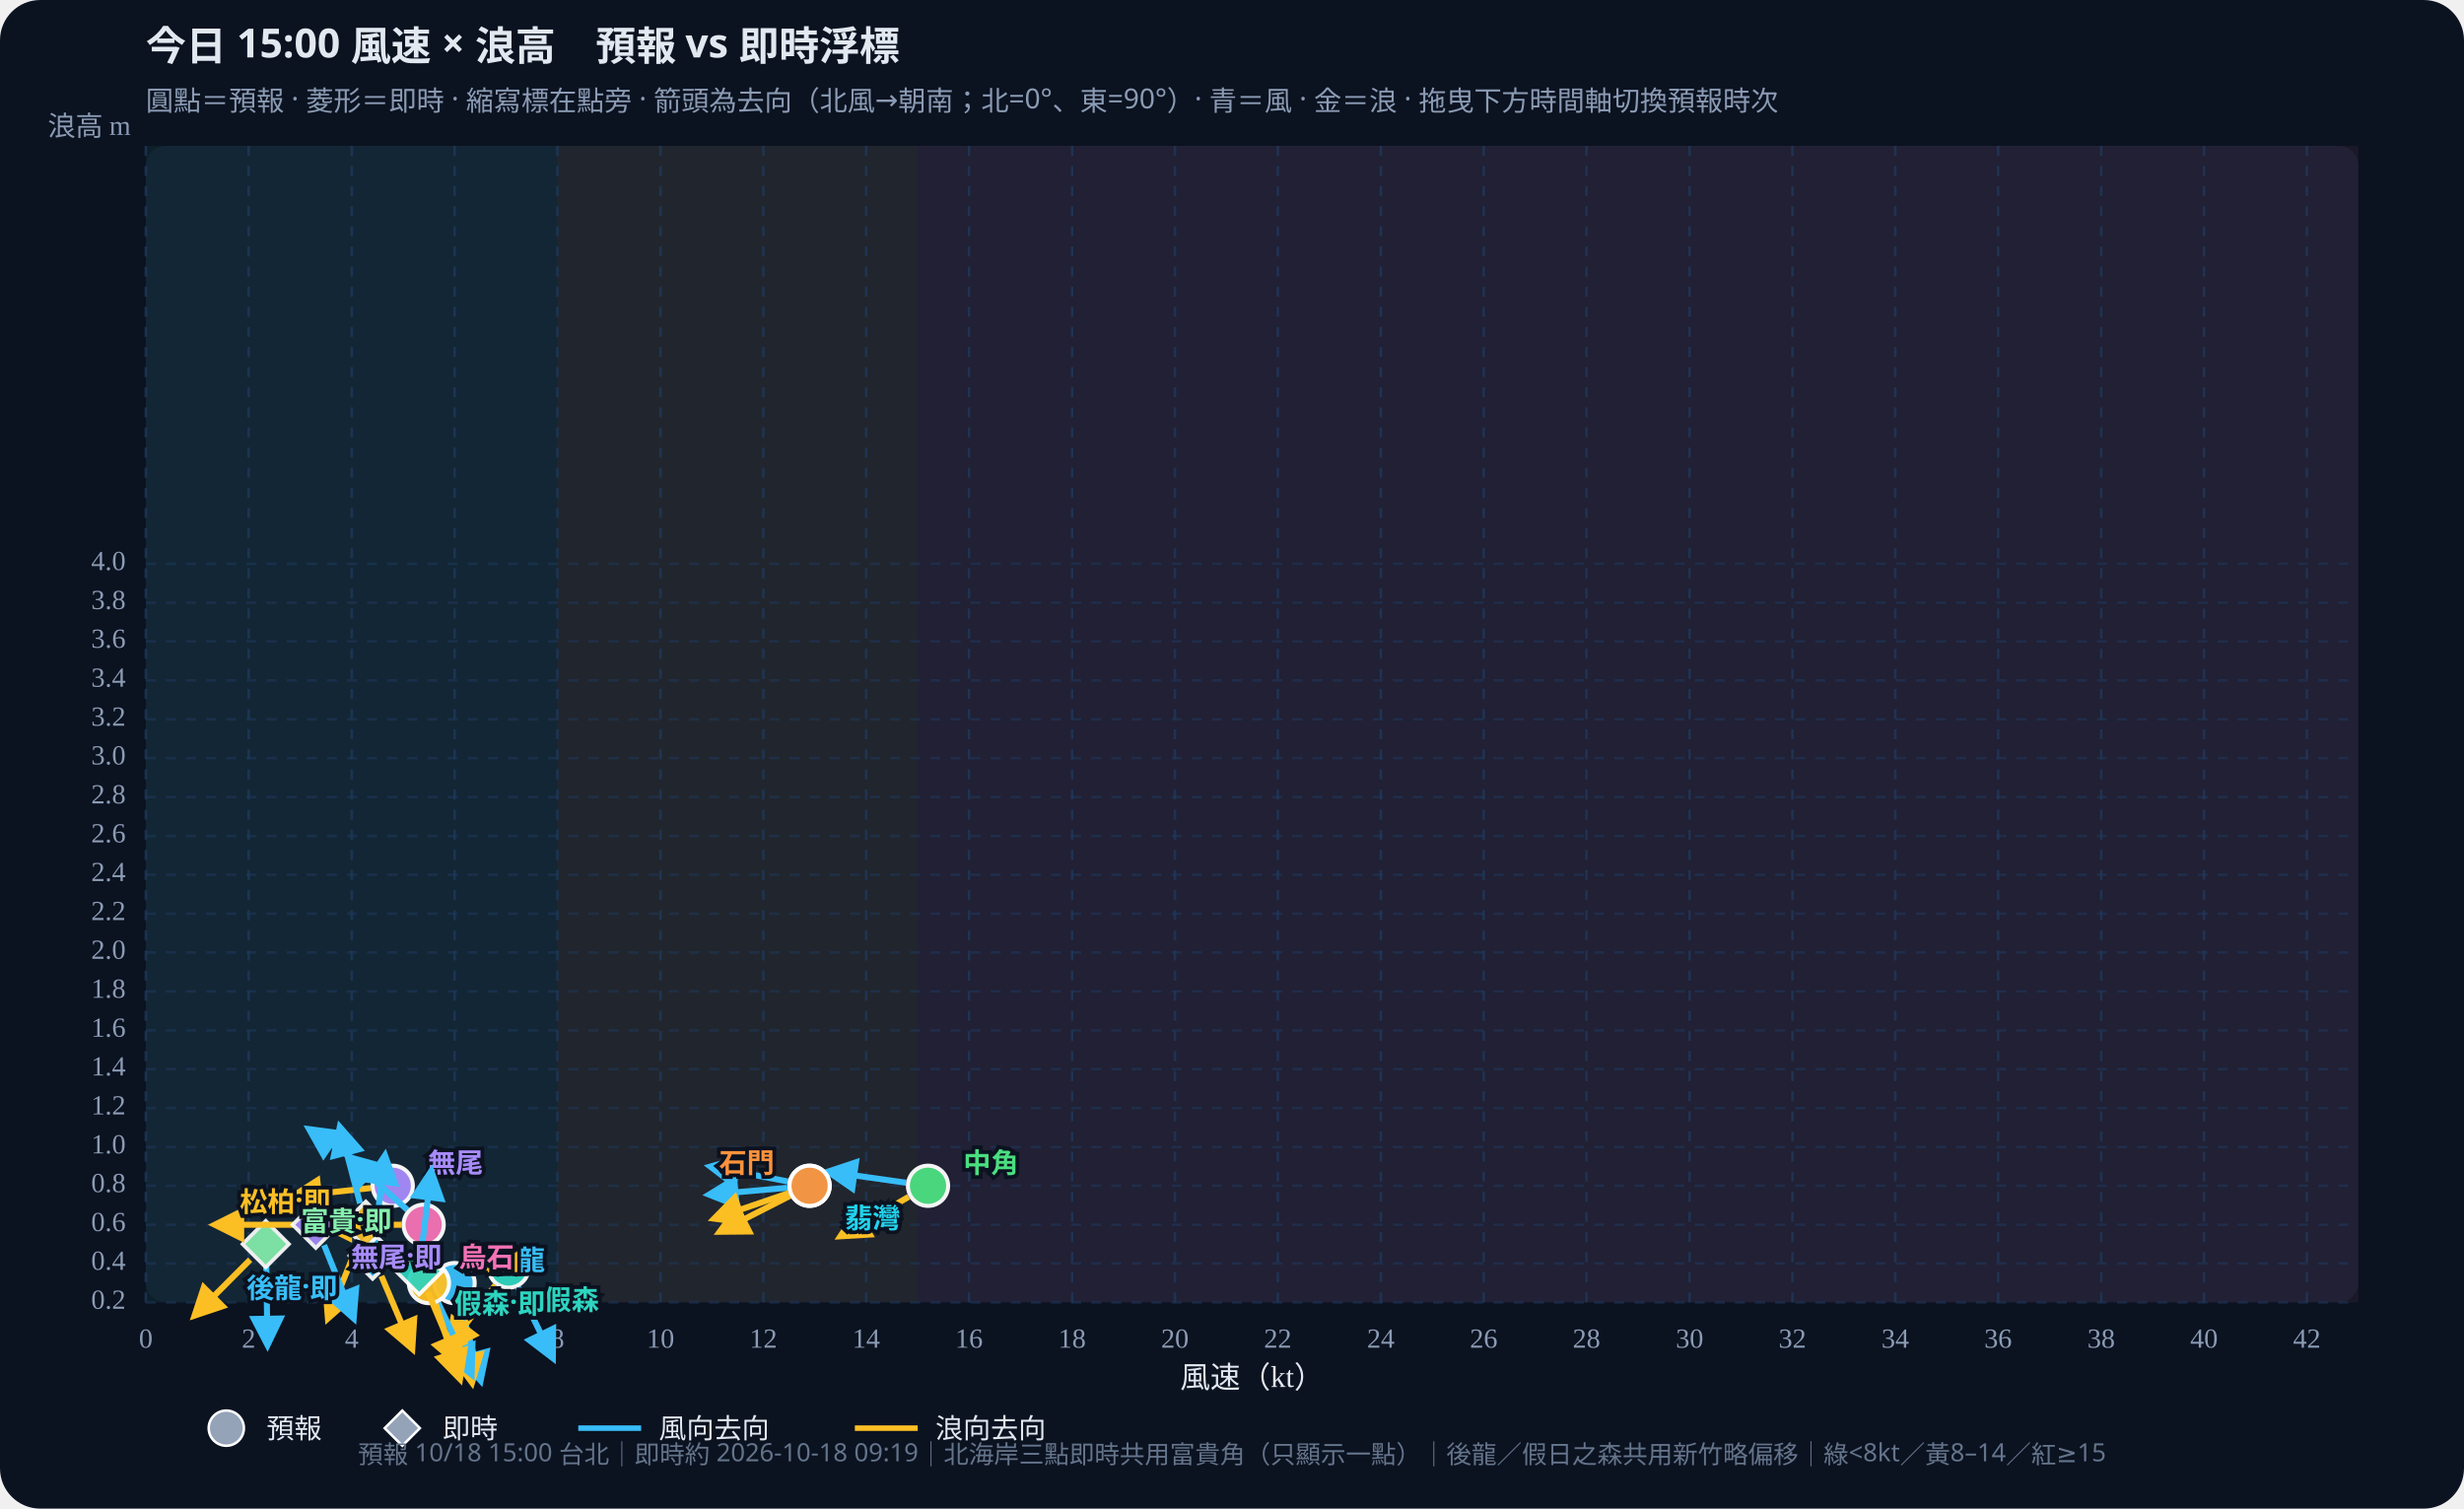
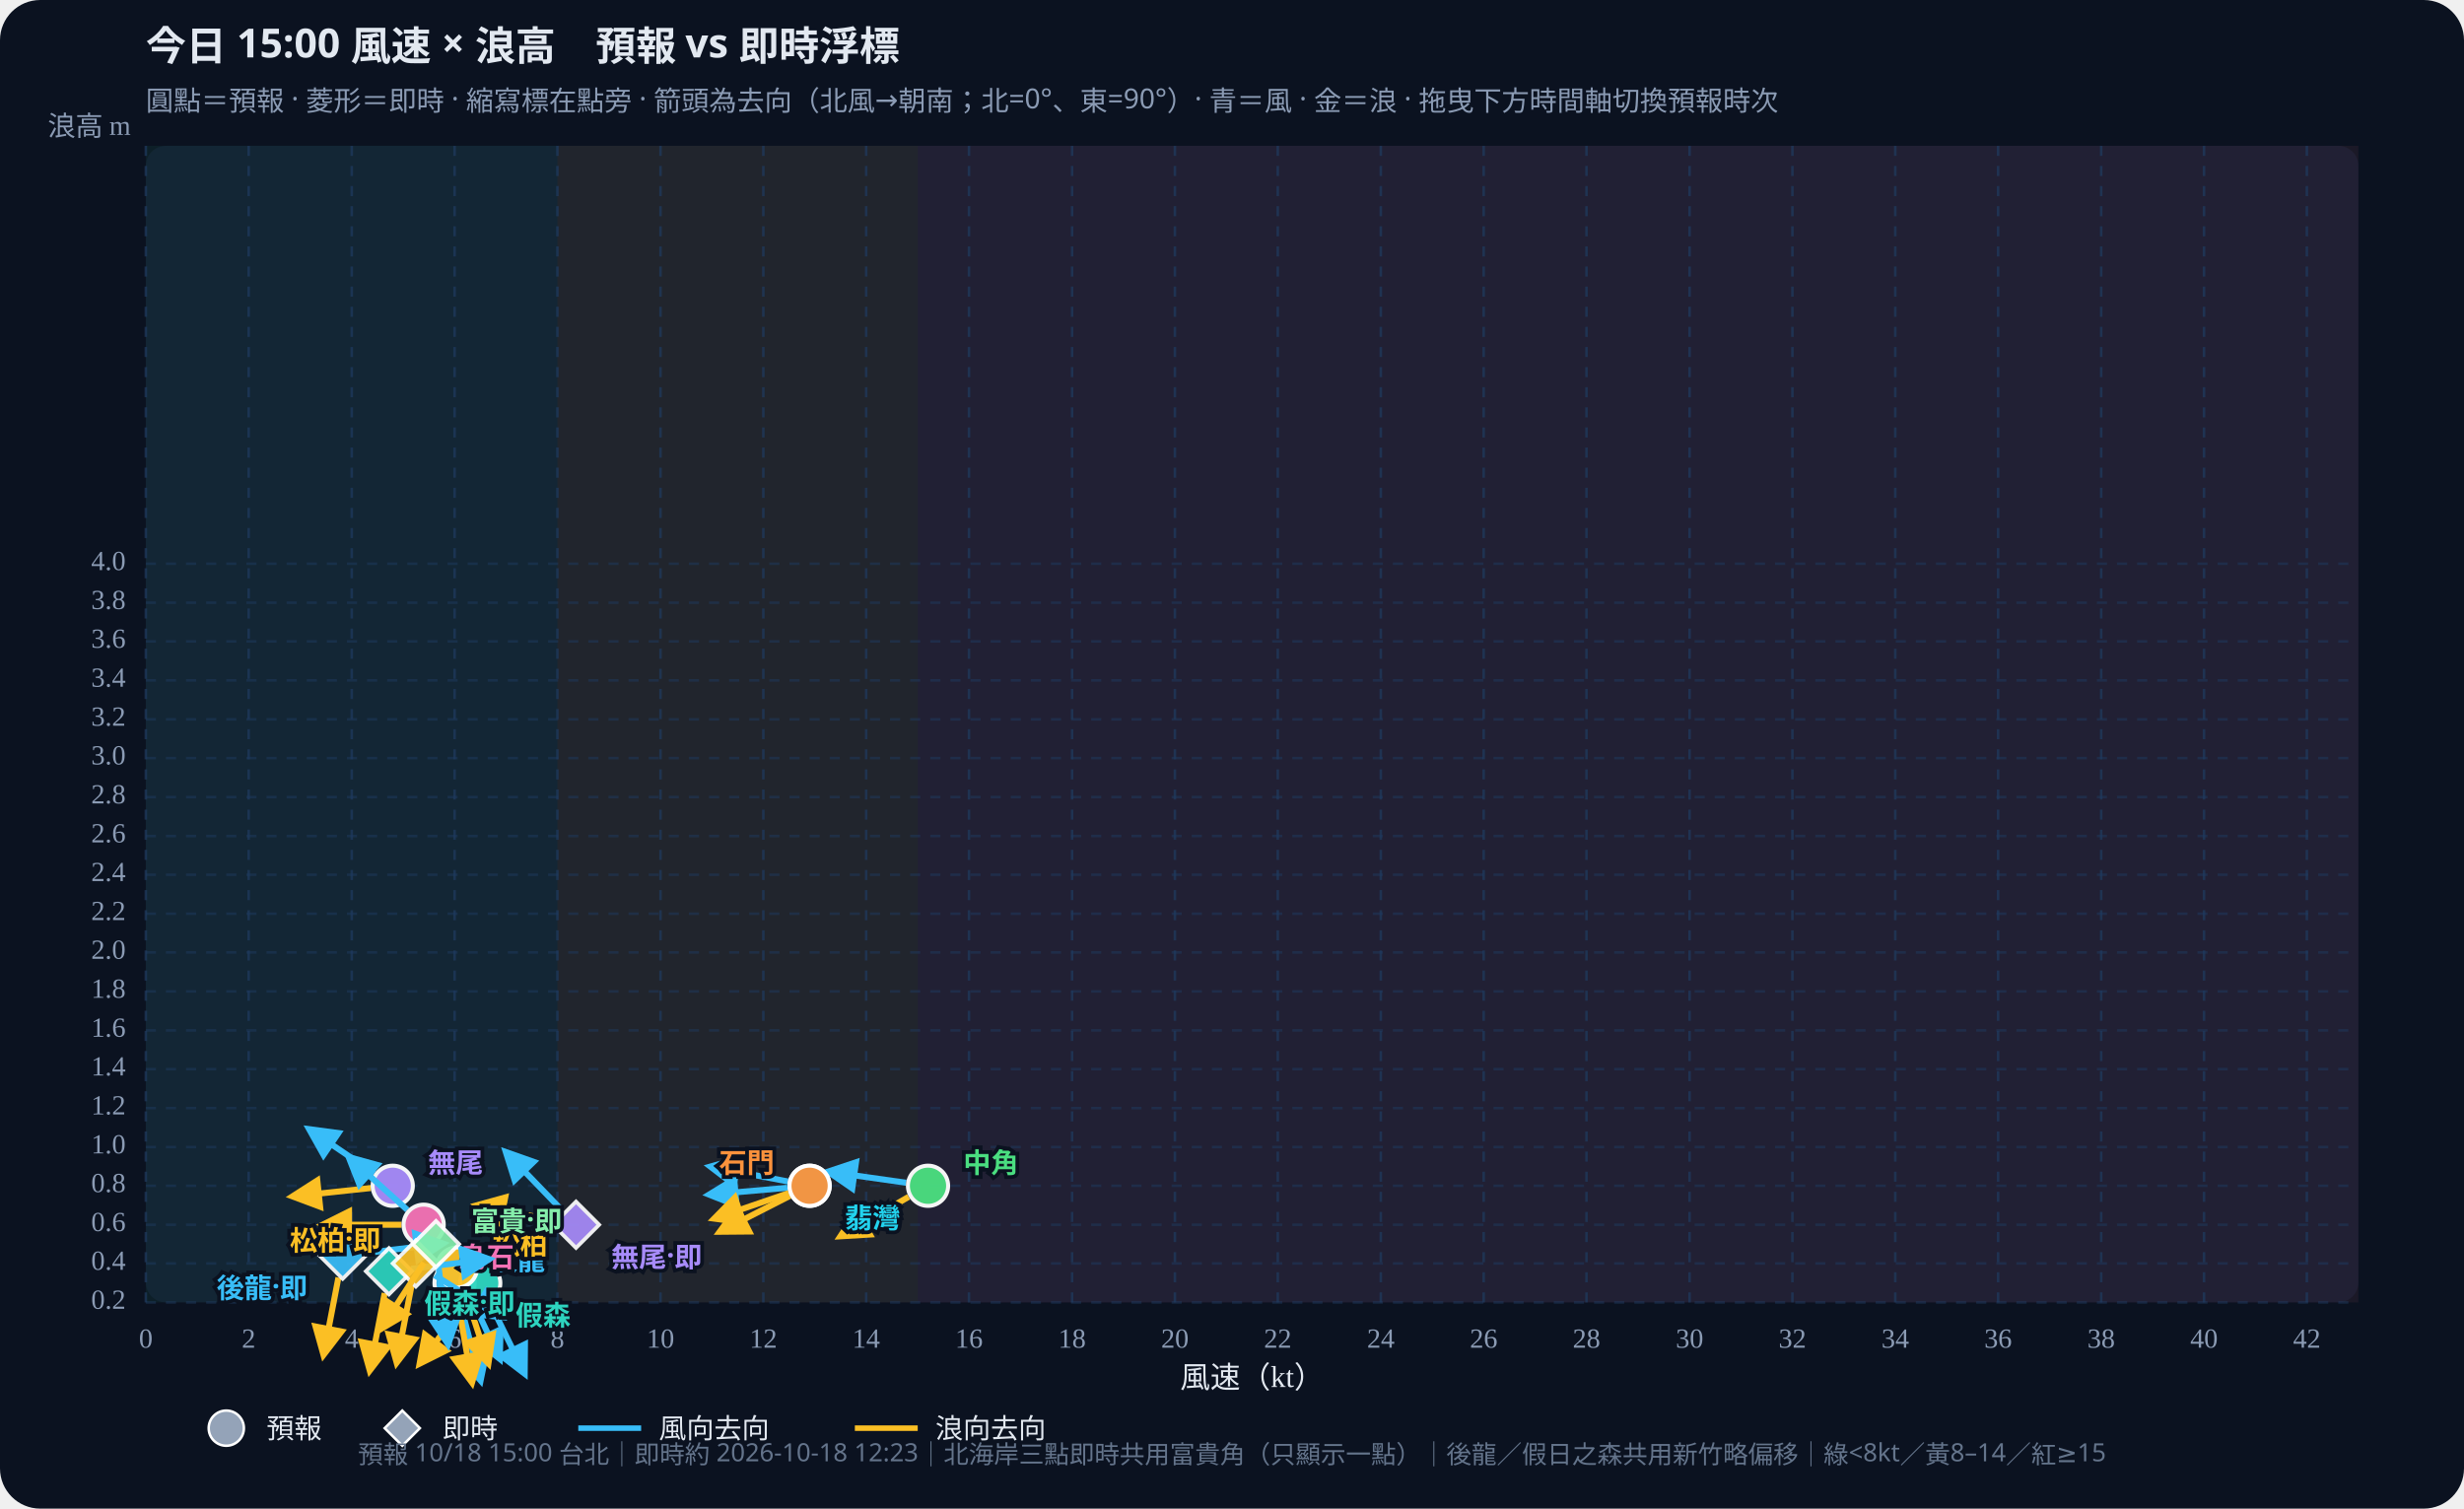
<svg xmlns="http://www.w3.org/2000/svg" id="wws-svg" viewBox="0 0 980 600" role="img" aria-label="風速與浪高散佈圖，可拖曳時間軸切換預報時次" style="width:100%;height:auto;display:block">
  <rect width="980" height="600" fill="#0b1220" rx="16" />
  <rect x="58" y="58" width="880" height="460" fill="#111a2e" rx="8" />
  <rect x="58.0" y="58" width="163.7" height="460" fill="#34d399" opacity="0.07" />
  <rect x="221.7" y="58" width="143.3" height="460" fill="#fbbf24" opacity="0.07" />
  <rect x="365.0" y="58" width="573.0" height="460" fill="#fb7185" opacity="0.07" />
  <defs>
    <marker id="arrow-38bdf8" viewBox="0 0 10 10" refX="8" refY="5" markerWidth="6" markerHeight="6" orient="auto-start-reverse">
      <path d="M0,0 L10,5 L0,10 z" fill="#38bdf8" />
    </marker>
    <marker id="arrow-fbbf24" viewBox="0 0 10 10" refX="8" refY="5" markerWidth="6" markerHeight="6" orient="auto-start-reverse">
      <path d="M0,0 L10,5 L0,10 z" fill="#fbbf24" />
    </marker>
  </defs>
  <text id="wws-title" x="58" y="24" fill="#e2e8f0" font-size="16" font-weight="700" font-family="Noto Sans TC,system-ui,sans-serif">今日 15:00 風速 × 浪高　預報 vs 即時浮標</text>
  <text x="58" y="44" fill="#8b9bb4" font-size="11" font-family="Noto Sans TC,system-ui,sans-serif">圓點＝預報 · 菱形＝即時 · 縮寫標在點旁 · 箭頭為去向（北風→朝南；北=0°、東=90°）· 青＝風 · 金＝浪 · 拖曳下方時間軸切換預報時次</text>
  <line x1="58.0" y1="58" x2="58.0" y2="518" stroke="#1e3a5f" stroke-dasharray="4 4" opacity="0.7" />
  <text x="58.0" y="536" text-anchor="middle" fill="#8b9bb4" font-size="11">0</text>
  <line x1="98.9" y1="58" x2="98.9" y2="518" stroke="#1e3a5f" stroke-dasharray="4 4" opacity="0.7" />
  <text x="98.9" y="536" text-anchor="middle" fill="#8b9bb4" font-size="11">2</text>
  <line x1="139.9" y1="58" x2="139.9" y2="518" stroke="#1e3a5f" stroke-dasharray="4 4" opacity="0.7" />
  <text x="139.9" y="536" text-anchor="middle" fill="#8b9bb4" font-size="11">4</text>
  <line x1="180.8" y1="58" x2="180.8" y2="518" stroke="#1e3a5f" stroke-dasharray="4 4" opacity="0.7" />
  <text x="180.8" y="536" text-anchor="middle" fill="#8b9bb4" font-size="11">6</text>
  <line x1="221.7" y1="58" x2="221.7" y2="518" stroke="#1e3a5f" stroke-dasharray="4 4" opacity="0.7" />
  <text x="221.7" y="536" text-anchor="middle" fill="#8b9bb4" font-size="11">8</text>
  <line x1="262.7" y1="58" x2="262.7" y2="518" stroke="#1e3a5f" stroke-dasharray="4 4" opacity="0.7" />
  <text x="262.7" y="536" text-anchor="middle" fill="#8b9bb4" font-size="11">10</text>
  <line x1="303.6" y1="58" x2="303.6" y2="518" stroke="#1e3a5f" stroke-dasharray="4 4" opacity="0.7" />
  <text x="303.6" y="536" text-anchor="middle" fill="#8b9bb4" font-size="11">12</text>
  <line x1="344.5" y1="58" x2="344.5" y2="518" stroke="#1e3a5f" stroke-dasharray="4 4" opacity="0.7" />
  <text x="344.5" y="536" text-anchor="middle" fill="#8b9bb4" font-size="11">14</text>
  <line x1="385.4" y1="58" x2="385.4" y2="518" stroke="#1e3a5f" stroke-dasharray="4 4" opacity="0.7" />
  <text x="385.4" y="536" text-anchor="middle" fill="#8b9bb4" font-size="11">16</text>
  <line x1="426.4" y1="58" x2="426.4" y2="518" stroke="#1e3a5f" stroke-dasharray="4 4" opacity="0.7" />
  <text x="426.4" y="536" text-anchor="middle" fill="#8b9bb4" font-size="11">18</text>
  <line x1="467.3" y1="58" x2="467.3" y2="518" stroke="#1e3a5f" stroke-dasharray="4 4" opacity="0.7" />
  <text x="467.3" y="536" text-anchor="middle" fill="#8b9bb4" font-size="11">20</text>
  <line x1="508.2" y1="58" x2="508.2" y2="518" stroke="#1e3a5f" stroke-dasharray="4 4" opacity="0.7" />
  <text x="508.2" y="536" text-anchor="middle" fill="#8b9bb4" font-size="11">22</text>
  <line x1="549.2" y1="58" x2="549.2" y2="518" stroke="#1e3a5f" stroke-dasharray="4 4" opacity="0.7" />
  <text x="549.2" y="536" text-anchor="middle" fill="#8b9bb4" font-size="11">24</text>
  <line x1="590.1" y1="58" x2="590.1" y2="518" stroke="#1e3a5f" stroke-dasharray="4 4" opacity="0.7" />
  <text x="590.1" y="536" text-anchor="middle" fill="#8b9bb4" font-size="11">26</text>
  <line x1="631.0" y1="58" x2="631.0" y2="518" stroke="#1e3a5f" stroke-dasharray="4 4" opacity="0.7" />
  <text x="631.0" y="536" text-anchor="middle" fill="#8b9bb4" font-size="11">28</text>
  <line x1="672.0" y1="58" x2="672.0" y2="518" stroke="#1e3a5f" stroke-dasharray="4 4" opacity="0.7" />
  <text x="672.0" y="536" text-anchor="middle" fill="#8b9bb4" font-size="11">30</text>
  <line x1="712.9" y1="58" x2="712.9" y2="518" stroke="#1e3a5f" stroke-dasharray="4 4" opacity="0.7" />
  <text x="712.9" y="536" text-anchor="middle" fill="#8b9bb4" font-size="11">32</text>
  <line x1="753.8" y1="58" x2="753.8" y2="518" stroke="#1e3a5f" stroke-dasharray="4 4" opacity="0.7" />
  <text x="753.8" y="536" text-anchor="middle" fill="#8b9bb4" font-size="11">34</text>
  <line x1="794.7" y1="58" x2="794.7" y2="518" stroke="#1e3a5f" stroke-dasharray="4 4" opacity="0.7" />
  <text x="794.7" y="536" text-anchor="middle" fill="#8b9bb4" font-size="11">36</text>
  <line x1="835.7" y1="58" x2="835.7" y2="518" stroke="#1e3a5f" stroke-dasharray="4 4" opacity="0.7" />
  <text x="835.7" y="536" text-anchor="middle" fill="#8b9bb4" font-size="11">38</text>
  <line x1="876.6" y1="58" x2="876.6" y2="518" stroke="#1e3a5f" stroke-dasharray="4 4" opacity="0.7" />
  <text x="876.6" y="536" text-anchor="middle" fill="#8b9bb4" font-size="11">40</text>
  <line x1="917.5" y1="58" x2="917.5" y2="518" stroke="#1e3a5f" stroke-dasharray="4 4" opacity="0.7" />
  <text x="917.5" y="536" text-anchor="middle" fill="#8b9bb4" font-size="11">42</text>
  <line x1="58" y1="518.0" x2="938" y2="518.0" stroke="#1e3a5f" stroke-dasharray="4 4" opacity="0.5" />
  <text x="50" y="518.0" text-anchor="end" dominant-baseline="middle" fill="#8b9bb4" font-size="11">0.2</text>
  <line x1="58" y1="502.5" x2="938" y2="502.5" stroke="#1e3a5f" stroke-dasharray="4 4" opacity="0.5" />
  <text x="50" y="502.5" text-anchor="end" dominant-baseline="middle" fill="#8b9bb4" font-size="11">0.4</text>
  <line x1="58" y1="487.1" x2="938" y2="487.1" stroke="#1e3a5f" stroke-dasharray="4 4" opacity="0.5" />
  <text x="50" y="487.1" text-anchor="end" dominant-baseline="middle" fill="#8b9bb4" font-size="11">0.6</text>
  <line x1="58" y1="471.6" x2="938" y2="471.6" stroke="#1e3a5f" stroke-dasharray="4 4" opacity="0.5" />
  <text x="50" y="471.6" text-anchor="end" dominant-baseline="middle" fill="#8b9bb4" font-size="11">0.8</text>
  <line x1="58" y1="456.2" x2="938" y2="456.2" stroke="#1e3a5f" stroke-dasharray="4 4" opacity="0.5" />
  <text x="50" y="456.2" text-anchor="end" dominant-baseline="middle" fill="#8b9bb4" font-size="11">1.0</text>
  <line x1="58" y1="440.7" x2="938" y2="440.7" stroke="#1e3a5f" stroke-dasharray="4 4" opacity="0.5" />
  <text x="50" y="440.7" text-anchor="end" dominant-baseline="middle" fill="#8b9bb4" font-size="11">1.2</text>
  <line x1="58" y1="425.2" x2="938" y2="425.2" stroke="#1e3a5f" stroke-dasharray="4 4" opacity="0.5" />
  <text x="50" y="425.2" text-anchor="end" dominant-baseline="middle" fill="#8b9bb4" font-size="11">1.4</text>
  <line x1="58" y1="409.8" x2="938" y2="409.8" stroke="#1e3a5f" stroke-dasharray="4 4" opacity="0.5" />
  <text x="50" y="409.8" text-anchor="end" dominant-baseline="middle" fill="#8b9bb4" font-size="11">1.6</text>
  <line x1="58" y1="394.3" x2="938" y2="394.3" stroke="#1e3a5f" stroke-dasharray="4 4" opacity="0.5" />
  <text x="50" y="394.3" text-anchor="end" dominant-baseline="middle" fill="#8b9bb4" font-size="11">1.8</text>
  <line x1="58" y1="378.8" x2="938" y2="378.8" stroke="#1e3a5f" stroke-dasharray="4 4" opacity="0.5" />
  <text x="50" y="378.8" text-anchor="end" dominant-baseline="middle" fill="#8b9bb4" font-size="11">2.0</text>
  <line x1="58" y1="363.4" x2="938" y2="363.4" stroke="#1e3a5f" stroke-dasharray="4 4" opacity="0.5" />
  <text x="50" y="363.4" text-anchor="end" dominant-baseline="middle" fill="#8b9bb4" font-size="11">2.2</text>
  <line x1="58" y1="347.9" x2="938" y2="347.9" stroke="#1e3a5f" stroke-dasharray="4 4" opacity="0.5" />
  <text x="50" y="347.9" text-anchor="end" dominant-baseline="middle" fill="#8b9bb4" font-size="11">2.4</text>
  <line x1="58" y1="332.5" x2="938" y2="332.5" stroke="#1e3a5f" stroke-dasharray="4 4" opacity="0.5" />
  <text x="50" y="332.5" text-anchor="end" dominant-baseline="middle" fill="#8b9bb4" font-size="11">2.6</text>
  <line x1="58" y1="317.0" x2="938" y2="317.0" stroke="#1e3a5f" stroke-dasharray="4 4" opacity="0.5" />
  <text x="50" y="317.0" text-anchor="end" dominant-baseline="middle" fill="#8b9bb4" font-size="11">2.8</text>
  <line x1="58" y1="301.5" x2="938" y2="301.5" stroke="#1e3a5f" stroke-dasharray="4 4" opacity="0.5" />
  <text x="50" y="301.5" text-anchor="end" dominant-baseline="middle" fill="#8b9bb4" font-size="11">3.0</text>
  <line x1="58" y1="286.1" x2="938" y2="286.1" stroke="#1e3a5f" stroke-dasharray="4 4" opacity="0.5" />
  <text x="50" y="286.1" text-anchor="end" dominant-baseline="middle" fill="#8b9bb4" font-size="11">3.2</text>
  <line x1="58" y1="270.6" x2="938" y2="270.6" stroke="#1e3a5f" stroke-dasharray="4 4" opacity="0.5" />
  <text x="50" y="270.6" text-anchor="end" dominant-baseline="middle" fill="#8b9bb4" font-size="11">3.4</text>
  <line x1="58" y1="255.1" x2="938" y2="255.1" stroke="#1e3a5f" stroke-dasharray="4 4" opacity="0.5" />
  <text x="50" y="255.1" text-anchor="end" dominant-baseline="middle" fill="#8b9bb4" font-size="11">3.6</text>
  <line x1="58" y1="239.7" x2="938" y2="239.7" stroke="#1e3a5f" stroke-dasharray="4 4" opacity="0.5" />
  <text x="50" y="239.7" text-anchor="end" dominant-baseline="middle" fill="#8b9bb4" font-size="11">3.8</text>
  <line x1="58" y1="224.2" x2="938" y2="224.2" stroke="#1e3a5f" stroke-dasharray="4 4" opacity="0.5" />
  <text x="50" y="224.2" text-anchor="end" dominant-baseline="middle" fill="#8b9bb4" font-size="11">4.0</text>
  <text x="498" y="552" text-anchor="middle" fill="#e2e8f0" font-size="12">風速（kt）</text>
  <text x="52" y="54" text-anchor="end" fill="#8b9bb4" font-size="11">浪高 m</text>
  <g id="wws-forecast-layer">
    <line x1="183.1" y1="518.8" x2="191.1" y2="548.9" stroke="#38bdf8" stroke-width="2.4" marker-end="url(#arrow-38bdf8)" />
    <line x1="182.3" y1="518.9" x2="187.7" y2="549.7" stroke="#fbbf24" stroke-width="2.4" marker-end="url(#arrow-fbbf24)" />
    <circle cx="180.8" cy="510.3" r="8.0" fill="#38bdf8" stroke="#fff" stroke-width="1.6" opacity="0.95" />
-     <line x1="206.1" y1="512.0" x2="219.8" y2="540.0" stroke="#38bdf8" stroke-width="2.4" marker-end="url(#arrow-38bdf8)" />
-     <line x1="197.0" y1="511.1" x2="178.2" y2="536.0" stroke="#fbbf24" stroke-width="2.4" marker-end="url(#arrow-fbbf24)" />
-     <circle cx="202.3" cy="504.1" r="8.0" fill="#2dd4bf" stroke="#fff" stroke-width="1.6" opacity="0.95" />
-     <line x1="174.3" y1="518.2" x2="187.5" y2="546.5" stroke="#38bdf8" stroke-width="2.4" marker-end="url(#arrow-38bdf8)" />
-     <line x1="173.3" y1="518.6" x2="182.9" y2="548.3" stroke="#fbbf24" stroke-width="2.4" marker-end="url(#arrow-fbbf24)" />
-     <circle cx="170.6" cy="510.3" r="8.0" fill="#fbbf24" stroke="#fff" stroke-width="1.6" opacity="0.95" />
+     <line x1="194.9" y1="518.2" x2="208.6" y2="546.2" stroke="#38bdf8" stroke-width="2.4" marker-end="url(#arrow-38bdf8)" />
+     <line x1="185.7" y1="517.3" x2="167.0" y2="542.2" stroke="#fbbf24" stroke-width="2.4" marker-end="url(#arrow-fbbf24)" />
+     <circle cx="191.0" cy="510.3" r="8.0" fill="#2dd4bf" stroke="#fff" stroke-width="1.6" opacity="0.95" />
+     <line x1="185.5" y1="512.1" x2="198.7" y2="540.3" stroke="#38bdf8" stroke-width="2.4" marker-end="url(#arrow-38bdf8)" />
+     <line x1="184.5" y1="512.5" x2="194.2" y2="542.1" stroke="#fbbf24" stroke-width="2.4" marker-end="url(#arrow-fbbf24)" />
+     <circle cx="181.8" cy="504.1" r="8.0" fill="#fbbf24" stroke="#fff" stroke-width="1.6" opacity="0.95" />
    <line x1="360.4" y1="470.4" x2="329.5" y2="466.0" stroke="#38bdf8" stroke-width="2.4" marker-end="url(#arrow-38bdf8)" />
    <line x1="361.4" y1="476.0" x2="334.4" y2="491.6" stroke="#fbbf24" stroke-width="2.4" marker-end="url(#arrow-fbbf24)" />
    <circle cx="369.1" cy="471.6" r="8.0" fill="#4ade80" stroke="#fff" stroke-width="1.6" opacity="0.95" />
    <line x1="313.4" y1="469.9" x2="282.7" y2="464.0" stroke="#38bdf8" stroke-width="2.4" marker-end="url(#arrow-38bdf8)" />
    <line x1="314.2" y1="475.6" x2="286.4" y2="489.8" stroke="#fbbf24" stroke-width="2.4" marker-end="url(#arrow-fbbf24)" />
    <circle cx="322.0" cy="471.6" r="8.0" fill="#22d3ee" stroke="#fff" stroke-width="1.6" opacity="0.95" />
    <line x1="313.2" y1="472.4" x2="282.2" y2="475.1" stroke="#38bdf8" stroke-width="2.4" marker-end="url(#arrow-38bdf8)" />
    <line x1="313.7" y1="474.5" x2="284.2" y2="484.6" stroke="#fbbf24" stroke-width="2.4" marker-end="url(#arrow-fbbf24)" />
    <circle cx="322.0" cy="471.6" r="8.0" fill="#fb923c" stroke="#fff" stroke-width="1.6" opacity="0.95" />
    <line x1="148.9" y1="466.7" x2="123.1" y2="449.2" stroke="#38bdf8" stroke-width="2.4" marker-end="url(#arrow-38bdf8)" />
    <line x1="147.5" y1="472.5" x2="116.5" y2="475.8" stroke="#fbbf24" stroke-width="2.4" marker-end="url(#arrow-fbbf24)" />
    <circle cx="156.2" cy="471.6" r="8.0" fill="#a78bfa" stroke="#fff" stroke-width="1.6" opacity="0.95" />
    <line x1="162.0" y1="481.2" x2="138.8" y2="460.3" stroke="#38bdf8" stroke-width="2.4" marker-end="url(#arrow-38bdf8)" />
    <line x1="159.7" y1="487.1" x2="128.5" y2="487.1" stroke="#fbbf24" stroke-width="2.4" marker-end="url(#arrow-fbbf24)" />
    <circle cx="168.5" cy="487.1" r="8.0" fill="#f472b6" stroke="#fff" stroke-width="1.6" opacity="0.95" />
    <text x="194.8" y="500.3" text-anchor="start" dominant-baseline="central" fill="#38bdf8" font-size="11" font-weight="700" font-family="Noto Sans TC,system-ui,sans-serif" stroke="#0b1220" stroke-width="3" paint-order="stroke">後龍</text>
-     <text x="216.3" y="516.1" text-anchor="start" dominant-baseline="central" fill="#2dd4bf" font-size="11" font-weight="700" font-family="Noto Sans TC,system-ui,sans-serif" stroke="#0b1220" stroke-width="3" paint-order="stroke">假森</text>
-     <text x="184.6" y="500.3" text-anchor="start" dominant-baseline="central" fill="#fbbf24" font-size="11" font-weight="700" font-family="Noto Sans TC,system-ui,sans-serif" stroke="#0b1220" stroke-width="3" paint-order="stroke">松柏</text>
+     <text x="205.0" y="522.3" text-anchor="start" dominant-baseline="central" fill="#2dd4bf" font-size="11" font-weight="700" font-family="Noto Sans TC,system-ui,sans-serif" stroke="#0b1220" stroke-width="3" paint-order="stroke">假森</text>
+     <text x="195.8" y="494.1" text-anchor="start" dominant-baseline="central" fill="#fbbf24" font-size="11" font-weight="700" font-family="Noto Sans TC,system-ui,sans-serif" stroke="#0b1220" stroke-width="3" paint-order="stroke">松柏</text>
    <text x="383.1" y="461.6" text-anchor="start" dominant-baseline="central" fill="#4ade80" font-size="11" font-weight="700" font-family="Noto Sans TC,system-ui,sans-serif" stroke="#0b1220" stroke-width="3" paint-order="stroke">中角</text>
    <text x="336.0" y="483.6" text-anchor="start" dominant-baseline="central" fill="#22d3ee" font-size="11" font-weight="700" font-family="Noto Sans TC,system-ui,sans-serif" stroke="#0b1220" stroke-width="3" paint-order="stroke">翡灣</text>
    <text x="308.0" y="461.6" text-anchor="end" dominant-baseline="central" fill="#fb923c" font-size="11" font-weight="700" font-family="Noto Sans TC,system-ui,sans-serif" stroke="#0b1220" stroke-width="3" paint-order="stroke">石門</text>
    <text x="170.2" y="461.6" text-anchor="start" dominant-baseline="central" fill="#a78bfa" font-size="11" font-weight="700" font-family="Noto Sans TC,system-ui,sans-serif" stroke="#0b1220" stroke-width="3" paint-order="stroke">無尾</text>
    <text x="182.5" y="499.1" text-anchor="start" dominant-baseline="central" fill="#f472b6" font-size="11" font-weight="700" font-family="Noto Sans TC,system-ui,sans-serif" stroke="#0b1220" stroke-width="3" paint-order="stroke">烏石</text>
  </g>
  <g id="wws-live-layer">
-     <line x1="149.3" y1="490.7" x2="153.1" y2="459.7" stroke="#38bdf8" stroke-width="2.4" marker-end="url(#arrow-38bdf8)" />
-     <line x1="151.7" y1="507.5" x2="163.9" y2="536.3" stroke="#fbbf24" stroke-width="2.4" marker-end="url(#arrow-fbbf24)" />
-     <polygon points="148.2,490.2 157.4,499.4 148.2,508.6 139.0,499.4" fill="#38bdf8" stroke="#fff" stroke-width="1.5" opacity="0.92" />
-     <line x1="167.7" y1="496.9" x2="171.5" y2="465.9" stroke="#38bdf8" stroke-width="2.4" marker-end="url(#arrow-38bdf8)" />
-     <line x1="170.1" y1="513.7" x2="182.3" y2="542.5" stroke="#fbbf24" stroke-width="2.4" marker-end="url(#arrow-fbbf24)" />
-     <polygon points="166.7,496.4 175.9,505.6 166.7,514.8 157.5,505.6" fill="#2dd4bf" stroke="#fff" stroke-width="1.5" opacity="0.92" />
-     <line x1="143.2" y1="478.6" x2="135.2" y2="448.4" stroke="#38bdf8" stroke-width="2.4" marker-end="url(#arrow-38bdf8)" />
-     <line x1="142.2" y1="495.2" x2="130.5" y2="524.2" stroke="#fbbf24" stroke-width="2.4" marker-end="url(#arrow-fbbf24)" />
-     <polygon points="145.5,477.9 154.7,487.1 145.5,496.3 136.3,487.1" fill="#fbbf24" stroke="#fff" stroke-width="1.5" opacity="0.92" />
-     <line x1="105.9" y1="503.6" x2="106.4" y2="534.8" stroke="#38bdf8" stroke-width="2.4" marker-end="url(#arrow-38bdf8)" />
-     <line x1="99.5" y1="501.0" x2="77.5" y2="523.1" stroke="#fbbf24" stroke-width="2.4" marker-end="url(#arrow-fbbf24)" />
-     <polygon points="105.7,485.6 114.9,494.8 105.7,504.0 96.5,494.8" fill="#86efac" stroke="#fff" stroke-width="1.5" opacity="0.92" />
-     <line x1="128.9" y1="495.2" x2="140.6" y2="524.2" stroke="#38bdf8" stroke-width="2.4" marker-end="url(#arrow-38bdf8)" />
-     <line x1="116.8" y1="487.1" x2="85.6" y2="487.1" stroke="#fbbf24" stroke-width="2.4" marker-end="url(#arrow-fbbf24)" />
-     <polygon points="125.6,477.9 134.8,487.1 125.6,496.3 116.4,487.1" fill="#a78bfa" stroke="#fff" stroke-width="1.5" opacity="0.92" />
-     <text x="134.2" y="511.4" text-anchor="end" dominant-baseline="central" fill="#38bdf8" font-size="11" font-weight="700" font-family="Noto Sans TC,system-ui,sans-serif" stroke="#0b1220" stroke-width="3" paint-order="stroke">後龍·即</text>
-     <text x="180.7" y="517.6" text-anchor="start" dominant-baseline="central" fill="#2dd4bf" font-size="11" font-weight="700" font-family="Noto Sans TC,system-ui,sans-serif" stroke="#0b1220" stroke-width="3" paint-order="stroke">假森·即</text>
-     <text x="131.5" y="477.1" text-anchor="end" dominant-baseline="central" fill="#fbbf24" font-size="11" font-weight="700" font-family="Noto Sans TC,system-ui,sans-serif" stroke="#0b1220" stroke-width="3" paint-order="stroke">松柏·即</text>
-     <text x="119.7" y="484.8" text-anchor="start" dominant-baseline="central" fill="#86efac" font-size="11" font-weight="700" font-family="Noto Sans TC,system-ui,sans-serif" stroke="#0b1220" stroke-width="3" paint-order="stroke">富貴·即</text>
-     <text x="139.6" y="499.1" text-anchor="start" dominant-baseline="central" fill="#a78bfa" font-size="11" font-weight="700" font-family="Noto Sans TC,system-ui,sans-serif" stroke="#0b1220" stroke-width="3" paint-order="stroke">無尾·即</text>
+     <line x1="145.0" y1="498.4" x2="176.0" y2="494.6" stroke="#38bdf8" stroke-width="2.4" marker-end="url(#arrow-38bdf8)" />
+     <line x1="134.6" y1="508.1" x2="128.7" y2="538.7" stroke="#fbbf24" stroke-width="2.4" marker-end="url(#arrow-fbbf24)" />
+     <polygon points="136.3,490.2 145.5,499.4 136.3,508.6 127.1,499.4" fill="#38bdf8" stroke="#fff" stroke-width="1.5" opacity="0.92" />
+     <line x1="163.5" y1="504.6" x2="194.4" y2="500.8" stroke="#38bdf8" stroke-width="2.4" marker-end="url(#arrow-38bdf8)" />
+     <line x1="153.0" y1="514.3" x2="147.1" y2="544.9" stroke="#fbbf24" stroke-width="2.4" marker-end="url(#arrow-fbbf24)" />
+     <polygon points="154.7,496.4 163.9,505.6 154.7,514.8 145.5,505.6" fill="#2dd4bf" stroke="#fff" stroke-width="1.5" opacity="0.92" />
+     <line x1="172.9" y1="507.2" x2="199.3" y2="523.7" stroke="#38bdf8" stroke-width="2.4" marker-end="url(#arrow-38bdf8)" />
+     <line x1="163.7" y1="511.2" x2="157.8" y2="541.8" stroke="#fbbf24" stroke-width="2.4" marker-end="url(#arrow-fbbf24)" />
+     <polygon points="165.4,493.3 174.6,502.5 165.4,511.7 156.2,502.5" fill="#fbbf24" stroke="#fff" stroke-width="1.5" opacity="0.92" />
+     <line x1="174.4" y1="503.5" x2="178.2" y2="534.5" stroke="#38bdf8" stroke-width="2.4" marker-end="url(#arrow-38bdf8)" />
+     <line x1="168.6" y1="502.2" x2="151.6" y2="528.4" stroke="#fbbf24" stroke-width="2.4" marker-end="url(#arrow-fbbf24)" />
+     <polygon points="173.4,485.6 182.6,494.8 173.4,504.0 164.2,494.8" fill="#86efac" stroke="#fff" stroke-width="1.5" opacity="0.92" />
+     <line x1="222.9" y1="480.7" x2="201.3" y2="458.3" stroke="#38bdf8" stroke-width="2.4" marker-end="url(#arrow-38bdf8)" />
+     <line x1="220.4" y1="485.4" x2="189.8" y2="479.4" stroke="#fbbf24" stroke-width="2.4" marker-end="url(#arrow-fbbf24)" />
+     <polygon points="229.1,477.9 238.3,487.1 229.1,496.3 219.9,487.1" fill="#a78bfa" stroke="#fff" stroke-width="1.5" opacity="0.92" />
+     <text x="122.3" y="511.4" text-anchor="end" dominant-baseline="central" fill="#38bdf8" font-size="11" font-weight="700" font-family="Noto Sans TC,system-ui,sans-serif" stroke="#0b1220" stroke-width="3" paint-order="stroke">後龍·即</text>
+     <text x="168.7" y="517.6" text-anchor="start" dominant-baseline="central" fill="#2dd4bf" font-size="11" font-weight="700" font-family="Noto Sans TC,system-ui,sans-serif" stroke="#0b1220" stroke-width="3" paint-order="stroke">假森·即</text>
+     <text x="151.4" y="492.5" text-anchor="end" dominant-baseline="central" fill="#fbbf24" font-size="11" font-weight="700" font-family="Noto Sans TC,system-ui,sans-serif" stroke="#0b1220" stroke-width="3" paint-order="stroke">松柏·即</text>
+     <text x="187.4" y="484.8" text-anchor="start" dominant-baseline="central" fill="#86efac" font-size="11" font-weight="700" font-family="Noto Sans TC,system-ui,sans-serif" stroke="#0b1220" stroke-width="3" paint-order="stroke">富貴·即</text>
+     <text x="243.1" y="499.1" text-anchor="start" dominant-baseline="central" fill="#a78bfa" font-size="11" font-weight="700" font-family="Noto Sans TC,system-ui,sans-serif" stroke="#0b1220" stroke-width="3" paint-order="stroke">無尾·即</text>
  </g>
  <circle cx="90" cy="568" r="7" fill="#94a3b8" stroke="#fff" />
  <text x="106" y="572" fill="#e2e8f0" font-size="11" font-family="Noto Sans TC,system-ui,sans-serif">預報</text>
  <polygon points="160,561 167,568 160,575 153,568" fill="#94a3b8" stroke="#fff" />
  <text x="176" y="572" fill="#e2e8f0" font-size="11" font-family="Noto Sans TC,system-ui,sans-serif">即時</text>
  <line x1="230" y1="568" x2="255" y2="568" stroke="#38bdf8" stroke-width="2.2" />
  <text x="262" y="572" fill="#e2e8f0" font-size="11" font-family="Noto Sans TC,system-ui,sans-serif">風向去向</text>
  <line x1="340" y1="568" x2="365" y2="568" stroke="#fbbf24" stroke-width="2.2" />
  <text x="372" y="572" fill="#e2e8f0" font-size="11" font-family="Noto Sans TC,system-ui,sans-serif">浪向去向</text>
-   <text id="wws-foot" x="490" y="582" text-anchor="middle" fill="#64748b" font-size="10" font-family="Noto Sans TC,system-ui,sans-serif">預報 10/18 15:00 台北｜即時約 2026-10-18 09:19｜北海岸三點即時共用富貴角（只顯示一點）｜後龍／假日之森共用新竹略偏移｜綠&lt;8kt／黃8–14／紅≥15</text>
+   <text id="wws-foot" x="490" y="582" text-anchor="middle" fill="#64748b" font-size="10" font-family="Noto Sans TC,system-ui,sans-serif">預報 10/18 15:00 台北｜即時約 2026-10-18 12:23｜北海岸三點即時共用富貴角（只顯示一點）｜後龍／假日之森共用新竹略偏移｜綠&lt;8kt／黃8–14／紅≥15</text>
</svg>
